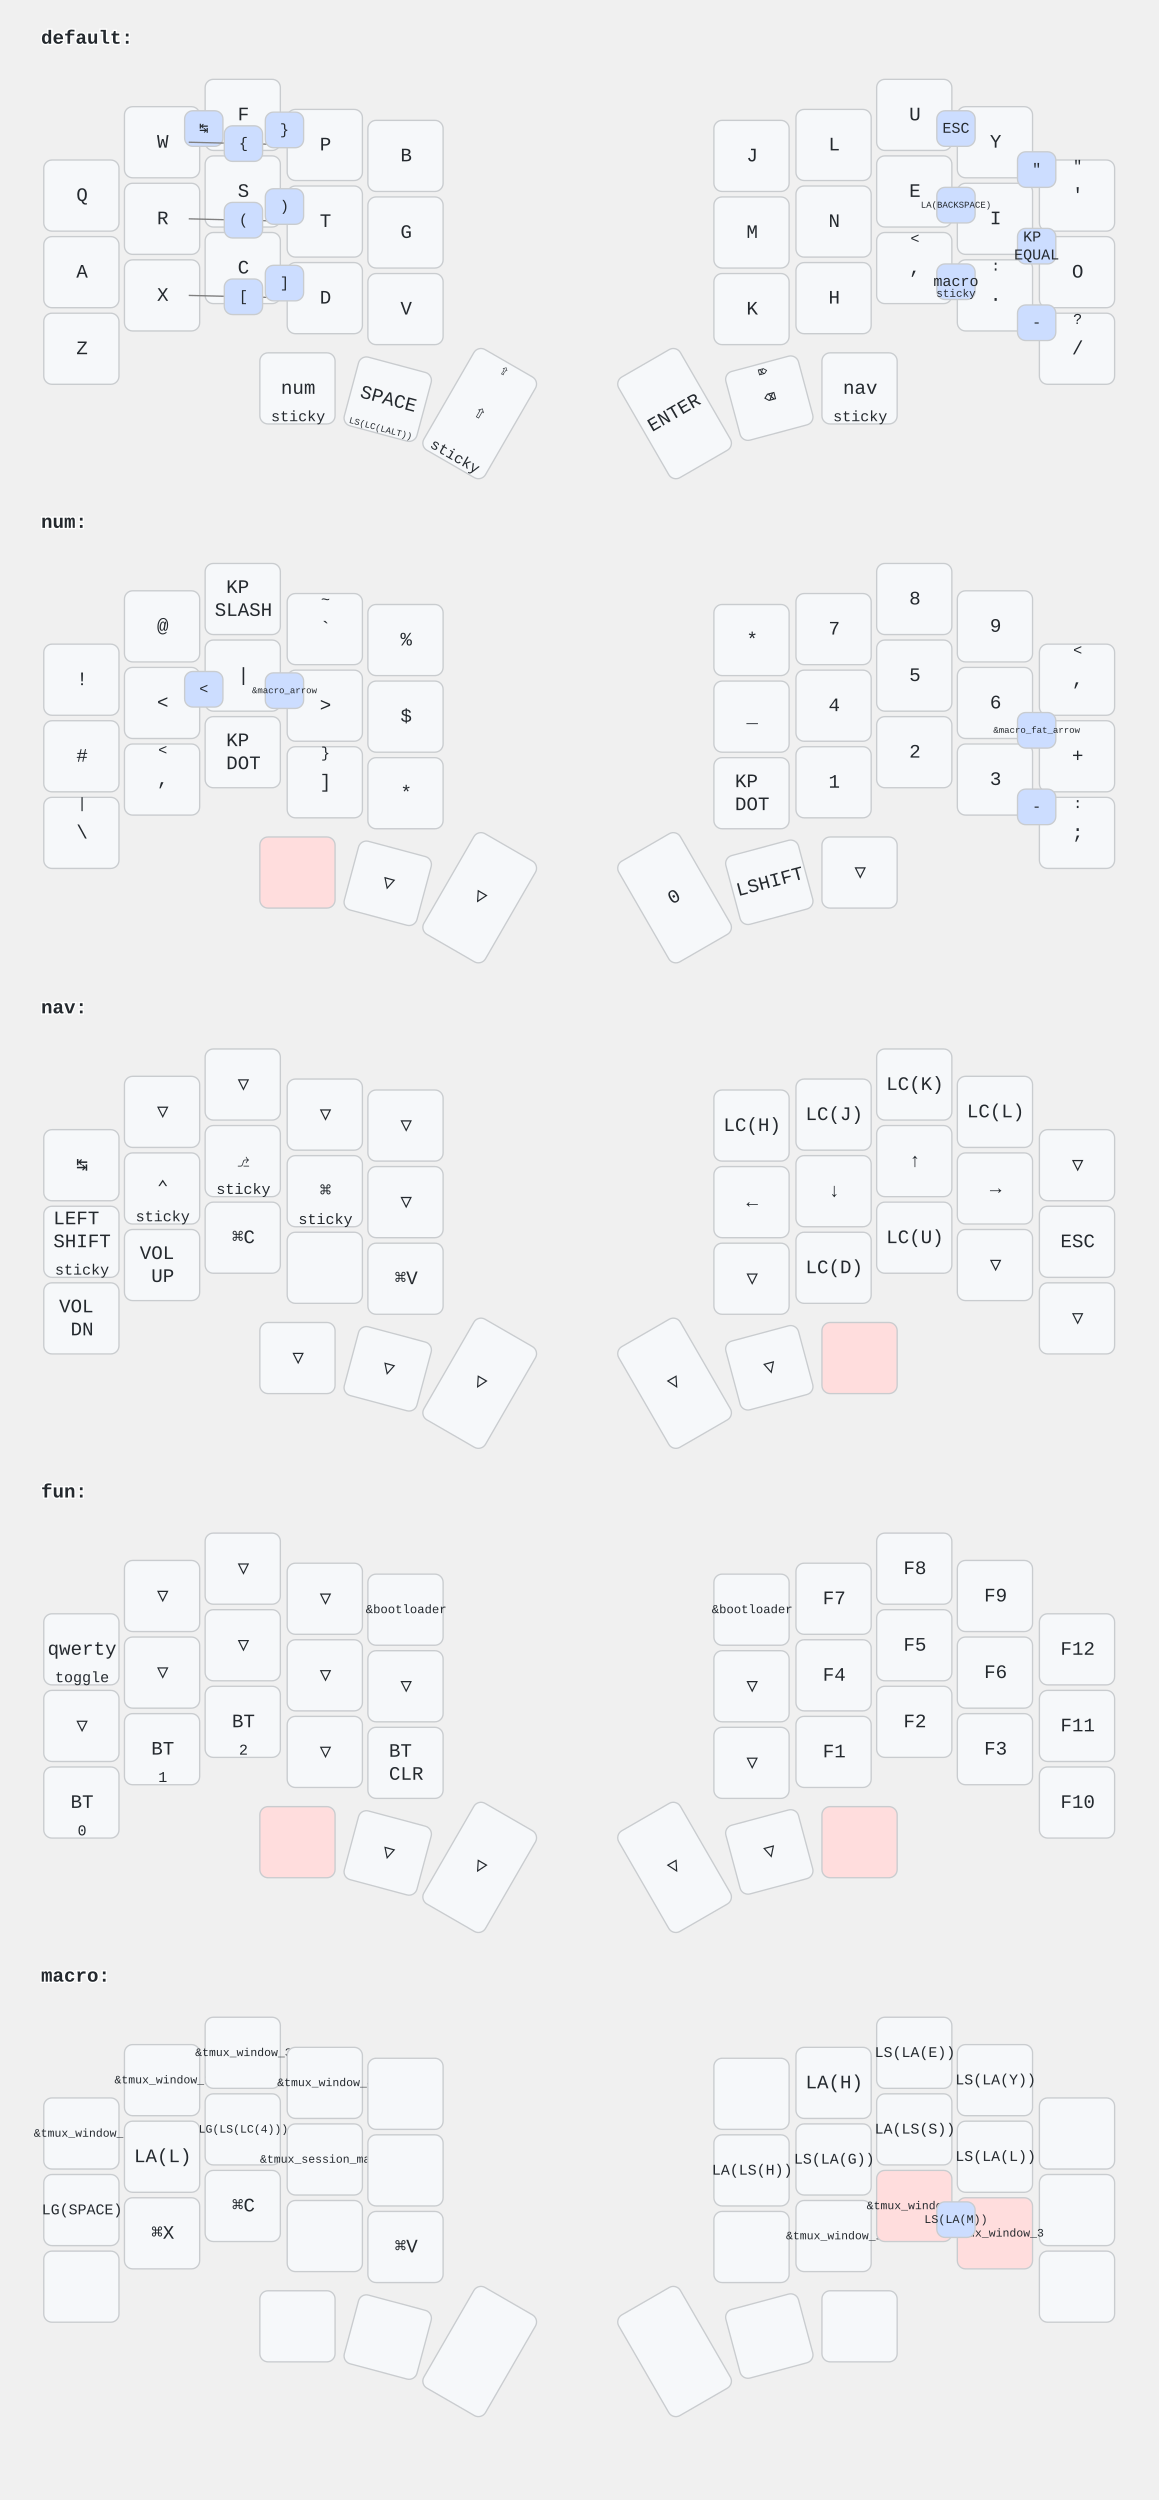
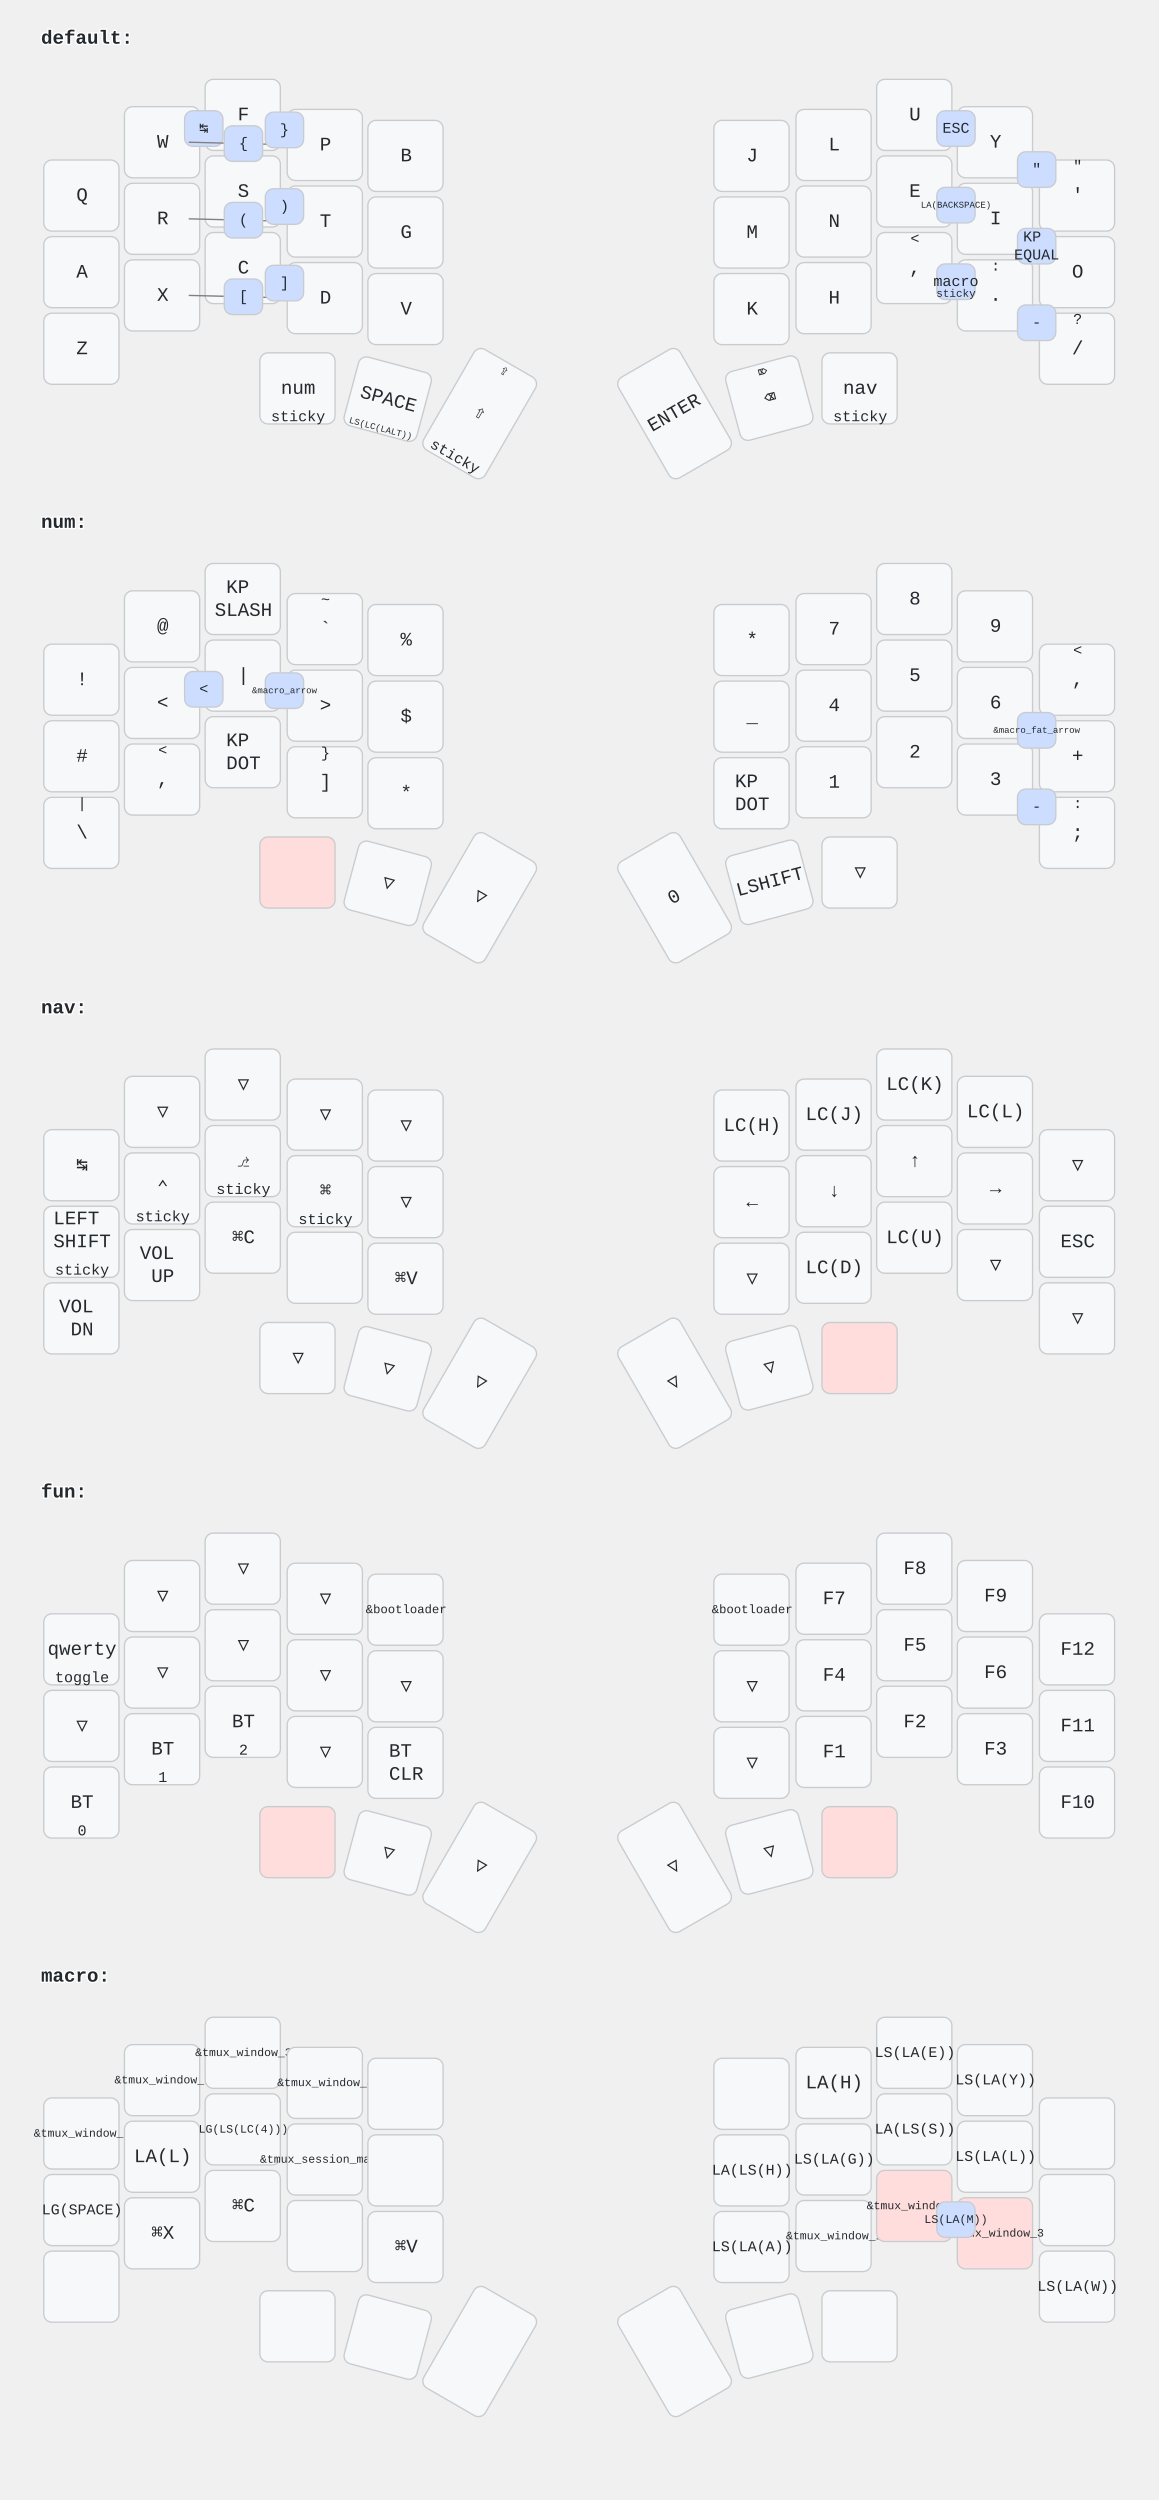
<svg xmlns="http://www.w3.org/2000/svg" width="847" height="1828" viewBox="0 0 847 1828" class="keymap">
  <style>/* font and background color specifications */
svg {
    font-family: SFMono-Regular,Consolas,Liberation Mono,Menlo,monospace;
    font-size: 14px;
    font-kerning: normal;
    text-rendering: optimizeLegibility;
    fill: #24292e;
}

/* default key styling */
rect {
    fill: #f6f8fa;
    stroke: #c9cccf;
    stroke-width: 1;
}

/* color accent for combo boxes */
rect.combo {
    fill: #cdf;
}

/* color accent for held keys */
rect.held, rect.combo.held {
    fill: #fdd;
}

/* color accent for ghost (optional) keys */
rect.ghost, rect.combo.ghost {
    fill: #ddd;
}

text {
    text-anchor: middle;
    dominant-baseline: middle;
}

/* styling for layer labels */
text.label {
    font-weight: bold;
    text-anchor: start;
    stroke: white;
    stroke-width: 2;
    paint-order: stroke;
}

/* styling for combo tap, and key hold/shifted label text */
text.combo, text.hold, text.shifted {
    font-size: 11px;
}

text.hold {
    text-anchor: middle;
    dominant-baseline: auto;
}

text.shifted {
    text-anchor: middle;
    dominant-baseline: hanging;
}

/* styling for hold/shifted label text in combo box */
text.combo.hold, text.combo.shifted {
    font-size: 8px;
}

/* styling for combo dendrons */
path {
    stroke-width: 1;
    stroke: gray;
    fill: none;
}
</style>
  <g transform="translate(30, 0)" class="layer-default">
    <text x="0" y="28" class="label">default:</text>
    <g transform="translate(0, 56)">
      <g transform="translate(30, 87)" class="key keypos-0">
        <rect rx="6" ry="6" x="-28" y="-26" width="55" height="52" class="key" />
        <text x="0" y="0" class="key tap">Q</text>
      </g>
      <g transform="translate(89, 48)" class="key keypos-1">
        <rect rx="6" ry="6" x="-28" y="-26" width="55" height="52" class="key" />
        <text x="0" y="0" class="key tap">W</text>
      </g>
      <g transform="translate(148, 28)" class="key keypos-2">
        <rect rx="6" ry="6" x="-28" y="-26" width="55" height="52" class="key" />
        <text x="0" y="0" class="key tap">F</text>
      </g>
      <g transform="translate(208, 50)" class="key keypos-3">
        <rect rx="6" ry="6" x="-28" y="-26" width="55" height="52" class="key" />
        <text x="0" y="0" class="key tap">P</text>
      </g>
      <g transform="translate(267, 58)" class="key keypos-4">
        <rect rx="6" ry="6" x="-28" y="-26" width="55" height="52" class="key" />
        <text x="0" y="0" class="key tap">B</text>
      </g>
      <g transform="translate(520, 58)" class="key keypos-5">
        <rect rx="6" ry="6" x="-28" y="-26" width="55" height="52" class="key" />
        <text x="0" y="0" class="key tap">J</text>
      </g>
      <g transform="translate(580, 50)" class="key keypos-6">
        <rect rx="6" ry="6" x="-28" y="-26" width="55" height="52" class="key" />
        <text x="0" y="0" class="key tap">L</text>
      </g>
      <g transform="translate(639, 28)" class="key keypos-7">
        <rect rx="6" ry="6" x="-28" y="-26" width="55" height="52" class="key" />
        <text x="0" y="0" class="key tap">U</text>
      </g>
      <g transform="translate(698, 48)" class="key keypos-8">
        <rect rx="6" ry="6" x="-28" y="-26" width="55" height="52" class="key" />
        <text x="0" y="0" class="key tap">Y</text>
      </g>
      <g transform="translate(758, 87)" class="key keypos-9">
        <rect rx="6" ry="6" x="-28" y="-26" width="55" height="52" class="key" />
        <text x="0" y="0" class="key tap">'</text>
        <text x="0" y="-24" class="key shifted">"</text>
      </g>
      <g transform="translate(30, 143)" class="key keypos-10">
        <rect rx="6" ry="6" x="-28" y="-26" width="55" height="52" class="key" />
        <text x="0" y="0" class="key tap">A</text>
      </g>
      <g transform="translate(89, 104)" class="key keypos-11">
        <rect rx="6" ry="6" x="-28" y="-26" width="55" height="52" class="key" />
        <text x="0" y="0" class="key tap">R</text>
      </g>
      <g transform="translate(148, 84)" class="key keypos-12">
        <rect rx="6" ry="6" x="-28" y="-26" width="55" height="52" class="key" />
        <text x="0" y="0" class="key tap">S</text>
      </g>
      <g transform="translate(208, 106)" class="key keypos-13">
        <rect rx="6" ry="6" x="-28" y="-26" width="55" height="52" class="key" />
        <text x="0" y="0" class="key tap">T</text>
      </g>
      <g transform="translate(267, 114)" class="key keypos-14">
        <rect rx="6" ry="6" x="-28" y="-26" width="55" height="52" class="key" />
        <text x="0" y="0" class="key tap">G</text>
      </g>
      <g transform="translate(520, 114)" class="key keypos-15">
        <rect rx="6" ry="6" x="-28" y="-26" width="55" height="52" class="key" />
        <text x="0" y="0" class="key tap">M</text>
      </g>
      <g transform="translate(580, 106)" class="key keypos-16">
        <rect rx="6" ry="6" x="-28" y="-26" width="55" height="52" class="key" />
        <text x="0" y="0" class="key tap">N</text>
      </g>
      <g transform="translate(639, 84)" class="key keypos-17">
        <rect rx="6" ry="6" x="-28" y="-26" width="55" height="52" class="key" />
        <text x="0" y="0" class="key tap">E</text>
      </g>
      <g transform="translate(698, 104)" class="key keypos-18">
        <rect rx="6" ry="6" x="-28" y="-26" width="55" height="52" class="key" />
        <text x="0" y="0" class="key tap">I</text>
      </g>
      <g transform="translate(758, 143)" class="key keypos-19">
        <rect rx="6" ry="6" x="-28" y="-26" width="55" height="52" class="key" />
        <text x="0" y="0" class="key tap">O</text>
      </g>
      <g transform="translate(30, 199)" class="key keypos-20">
        <rect rx="6" ry="6" x="-28" y="-26" width="55" height="52" class="key" />
        <text x="0" y="0" class="key tap">Z</text>
      </g>
      <g transform="translate(89, 160)" class="key keypos-21">
        <rect rx="6" ry="6" x="-28" y="-26" width="55" height="52" class="key" />
        <text x="0" y="0" class="key tap">X</text>
      </g>
      <g transform="translate(148, 140)" class="key keypos-22">
        <rect rx="6" ry="6" x="-28" y="-26" width="55" height="52" class="key" />
        <text x="0" y="0" class="key tap">C</text>
      </g>
      <g transform="translate(208, 162)" class="key keypos-23">
        <rect rx="6" ry="6" x="-28" y="-26" width="55" height="52" class="key" />
        <text x="0" y="0" class="key tap">D</text>
      </g>
      <g transform="translate(267, 170)" class="key keypos-24">
        <rect rx="6" ry="6" x="-28" y="-26" width="55" height="52" class="key" />
        <text x="0" y="0" class="key tap">V</text>
      </g>
      <g transform="translate(520, 170)" class="key keypos-25">
        <rect rx="6" ry="6" x="-28" y="-26" width="55" height="52" class="key" />
        <text x="0" y="0" class="key tap">K</text>
      </g>
      <g transform="translate(580, 162)" class="key keypos-26">
        <rect rx="6" ry="6" x="-28" y="-26" width="55" height="52" class="key" />
        <text x="0" y="0" class="key tap">H</text>
      </g>
      <g transform="translate(639, 140)" class="key keypos-27">
        <rect rx="6" ry="6" x="-28" y="-26" width="55" height="52" class="key" />
        <text x="0" y="0" class="key tap">,</text>
        <text x="0" y="-24" class="key shifted">&lt;</text>
      </g>
      <g transform="translate(698, 160)" class="key keypos-28">
        <rect rx="6" ry="6" x="-28" y="-26" width="55" height="52" class="key" />
        <text x="0" y="0" class="key tap">.</text>
        <text x="0" y="-24" class="key shifted">:</text>
      </g>
      <g transform="translate(758, 199)" class="key keypos-29">
        <rect rx="6" ry="6" x="-28" y="-26" width="55" height="52" class="key" />
        <text x="0" y="0" class="key tap">/</text>
        <text x="0" y="-24" class="key shifted">?</text>
      </g>
      <g transform="translate(188, 228)" class="key keypos-30">
        <rect rx="6" ry="6" x="-28" y="-26" width="55" height="52" class="key" />
        <text x="0" y="0" class="key tap">num</text>
        <text x="0" y="24" class="key hold">sticky</text>
      </g>
      <g transform="translate(254, 236) rotate(15.0)" class="key keypos-31">
        <rect rx="6" ry="6" x="-28" y="-26" width="55" height="52" class="key" />
        <text x="0" y="0" class="key tap">SPACE</text>
        <text x="0" y="24" class="key hold">
          <tspan style="font-size: 60%">LS(LC(LALT))</tspan>
        </text>
      </g>
      <g transform="translate(321, 246) rotate(30.0)" class="key keypos-32">
        <rect rx="6" ry="6" x="-26" y="-42" width="52" height="85" class="key" />
        <text x="0" y="0" class="key tap">⇧</text>
        <text x="0" y="40" class="key hold">sticky</text>
        <text x="0" y="-40" class="key shifted">⇪</text>
      </g>
      <g transform="translate(463, 246) rotate(-30.0)" class="key keypos-33">
        <rect rx="6" ry="6" x="-26" y="-42" width="52" height="85" class="key" />
        <text x="0" y="0" class="key tap">ENTER</text>
      </g>
      <g transform="translate(533, 235) rotate(-15.0)" class="key keypos-34">
        <rect rx="6" ry="6" x="-28" y="-26" width="55" height="52" class="key" />
        <text x="0" y="0" class="key tap">⌫</text>
        <text x="0" y="-24" class="key shifted">⌦</text>
      </g>
      <g transform="translate(599, 228)" class="key keypos-35">
        <rect rx="6" ry="6" x="-28" y="-26" width="55" height="52" class="key" />
        <text x="0" y="0" class="key tap">nav</text>
        <text x="0" y="24" class="key hold">sticky</text>
      </g>
      <g class="combo combopos-0">
        <rect rx="6" ry="6" x="105" y="25" width="28" height="26" class="combo" />
        <text x="119" y="38" class="combo tap">↹</text>
      </g>
      <g class="combo combopos-1">
        <rect rx="6" ry="6" x="655" y="25" width="28" height="26" class="combo" />
        <text x="669" y="38" class="combo tap">ESC</text>
      </g>
      <g class="combo combopos-2">
        <rect rx="6" ry="6" x="655" y="137" width="28" height="26" class="combo" />
        <text x="669" y="150" class="combo tap">macro</text>
        <text x="669" y="161" class="combo hold">sticky</text>
      </g>
      <g class="combo combopos-3">
        <path d="M148,105 l-40,-1" class="combo" />
        <path d="M148,105 l40,1" class="combo" />
        <rect rx="6" ry="6" x="134" y="92" width="28" height="26" class="combo" />
        <text x="148" y="105" class="combo tap">(</text>
      </g>
      <g class="combo combopos-4">
        <path d="M148,49 l-40,-1" class="combo" />
        <path d="M148,49 l40,1" class="combo" />
        <rect rx="6" ry="6" x="134" y="36" width="28" height="26" class="combo" />
        <text x="148" y="49" class="combo tap">{</text>
      </g>
      <g class="combo combopos-5">
        <path d="M148,161 l-40,-1" class="combo" />
        <path d="M148,161 l40,1" class="combo" />
        <rect rx="6" ry="6" x="134" y="148" width="28" height="26" class="combo" />
        <text x="148" y="161" class="combo tap">[</text>
      </g>
      <g class="combo combopos-6">
        <rect rx="6" ry="6" x="714" y="111" width="28" height="26" class="combo" />
        <text x="728" y="124" class="combo tap">
          <tspan x="728" dy="-0.6em">KP</tspan>
          <tspan x="728" dy="1.2em">EQUAL</tspan>
        </text>
      </g>
      <g class="combo combopos-7">
        <rect rx="6" ry="6" x="655" y="81" width="28" height="26" class="combo" />
        <text x="669" y="94" class="combo tap">
          <tspan style="font-size: 60%">LA(BACKSPACE)</tspan>
        </text>
      </g>
      <g class="combo combopos-8">
        <rect rx="6" ry="6" x="714" y="55" width="28" height="26" class="combo" />
        <text x="728" y="68" class="combo tap">"</text>
      </g>
      <g class="combo combopos-9">
        <rect rx="6" ry="6" x="164" y="82" width="28" height="26" class="combo" />
        <text x="178" y="95" class="combo tap">)</text>
      </g>
      <g class="combo combopos-10">
        <rect rx="6" ry="6" x="164" y="26" width="28" height="26" class="combo" />
        <text x="178" y="39" class="combo tap">}</text>
      </g>
      <g class="combo combopos-11">
        <rect rx="6" ry="6" x="164" y="138" width="28" height="26" class="combo" />
        <text x="178" y="151" class="combo tap">]</text>
      </g>
      <g class="combo combopos-12">
        <rect rx="6" ry="6" x="714" y="167" width="28" height="26" class="combo" />
        <text x="728" y="180" class="combo tap">-</text>
      </g>
    </g>
  </g>
  <g transform="translate(30, 354)" class="layer-num">
    <text x="0" y="28" class="label">num:</text>
    <g transform="translate(0, 56)">
      <g transform="translate(30, 87)" class="key keypos-0">
        <rect rx="6" ry="6" x="-28" y="-26" width="55" height="52" class="key" />
        <text x="0" y="0" class="key tap">!</text>
      </g>
      <g transform="translate(89, 48)" class="key keypos-1">
        <rect rx="6" ry="6" x="-28" y="-26" width="55" height="52" class="key" />
        <text x="0" y="0" class="key tap">@</text>
      </g>
      <g transform="translate(148, 28)" class="key keypos-2">
        <rect rx="6" ry="6" x="-28" y="-26" width="55" height="52" class="key" />
        <text x="0" y="0" class="key tap">
          <tspan x="0" dy="-0.6em">KP</tspan>
          <tspan x="0" dy="1.2em">SLASH</tspan>
        </text>
      </g>
      <g transform="translate(208, 50)" class="key keypos-3">
        <rect rx="6" ry="6" x="-28" y="-26" width="55" height="52" class="key" />
        <text x="0" y="0" class="key tap">`</text>
        <text x="0" y="-24" class="key shifted">~</text>
      </g>
      <g transform="translate(267, 58)" class="key keypos-4">
        <rect rx="6" ry="6" x="-28" y="-26" width="55" height="52" class="key" />
        <text x="0" y="0" class="key tap">%</text>
      </g>
      <g transform="translate(520, 58)" class="key keypos-5">
        <rect rx="6" ry="6" x="-28" y="-26" width="55" height="52" class="key" />
        <text x="0" y="0" class="key tap">*</text>
      </g>
      <g transform="translate(580, 50)" class="key keypos-6">
        <rect rx="6" ry="6" x="-28" y="-26" width="55" height="52" class="key" />
        <text x="0" y="0" class="key tap">7</text>
      </g>
      <g transform="translate(639, 28)" class="key keypos-7">
        <rect rx="6" ry="6" x="-28" y="-26" width="55" height="52" class="key" />
        <text x="0" y="0" class="key tap">8</text>
      </g>
      <g transform="translate(698, 48)" class="key keypos-8">
        <rect rx="6" ry="6" x="-28" y="-26" width="55" height="52" class="key" />
        <text x="0" y="0" class="key tap">9</text>
      </g>
      <g transform="translate(758, 87)" class="key keypos-9">
        <rect rx="6" ry="6" x="-28" y="-26" width="55" height="52" class="key" />
        <text x="0" y="0" class="key tap">,</text>
        <text x="0" y="-24" class="key shifted">&lt;</text>
      </g>
      <g transform="translate(30, 143)" class="key keypos-10">
        <rect rx="6" ry="6" x="-28" y="-26" width="55" height="52" class="key" />
        <text x="0" y="0" class="key tap">#</text>
      </g>
      <g transform="translate(89, 104)" class="key keypos-11">
        <rect rx="6" ry="6" x="-28" y="-26" width="55" height="52" class="key" />
        <text x="0" y="0" class="key tap">&lt;</text>
      </g>
      <g transform="translate(148, 84)" class="key keypos-12">
        <rect rx="6" ry="6" x="-28" y="-26" width="55" height="52" class="key" />
        <text x="0" y="0" class="key tap">|</text>
      </g>
      <g transform="translate(208, 106)" class="key keypos-13">
        <rect rx="6" ry="6" x="-28" y="-26" width="55" height="52" class="key" />
        <text x="0" y="0" class="key tap">&gt;</text>
      </g>
      <g transform="translate(267, 114)" class="key keypos-14">
        <rect rx="6" ry="6" x="-28" y="-26" width="55" height="52" class="key" />
        <text x="0" y="0" class="key tap">$</text>
      </g>
      <g transform="translate(520, 114)" class="key keypos-15">
        <rect rx="6" ry="6" x="-28" y="-26" width="55" height="52" class="key" />
        <text x="0" y="0" class="key tap">_</text>
      </g>
      <g transform="translate(580, 106)" class="key keypos-16">
        <rect rx="6" ry="6" x="-28" y="-26" width="55" height="52" class="key" />
        <text x="0" y="0" class="key tap">4</text>
      </g>
      <g transform="translate(639, 84)" class="key keypos-17">
        <rect rx="6" ry="6" x="-28" y="-26" width="55" height="52" class="key" />
        <text x="0" y="0" class="key tap">5</text>
      </g>
      <g transform="translate(698, 104)" class="key keypos-18">
        <rect rx="6" ry="6" x="-28" y="-26" width="55" height="52" class="key" />
        <text x="0" y="0" class="key tap">6</text>
      </g>
      <g transform="translate(758, 143)" class="key keypos-19">
        <rect rx="6" ry="6" x="-28" y="-26" width="55" height="52" class="key" />
        <text x="0" y="0" class="key tap">+</text>
      </g>
      <g transform="translate(30, 199)" class="key keypos-20">
        <rect rx="6" ry="6" x="-28" y="-26" width="55" height="52" class="key" />
        <text x="0" y="0" class="key tap">\</text>
        <text x="0" y="-24" class="key shifted">|</text>
      </g>
      <g transform="translate(89, 160)" class="key keypos-21">
        <rect rx="6" ry="6" x="-28" y="-26" width="55" height="52" class="key" />
        <text x="0" y="0" class="key tap">,</text>
        <text x="0" y="-24" class="key shifted">&lt;</text>
      </g>
      <g transform="translate(148, 140)" class="key keypos-22">
        <rect rx="6" ry="6" x="-28" y="-26" width="55" height="52" class="key" />
        <text x="0" y="0" class="key tap">
          <tspan x="0" dy="-0.6em">KP</tspan>
          <tspan x="0" dy="1.2em">DOT</tspan>
        </text>
      </g>
      <g transform="translate(208, 162)" class="key keypos-23">
        <rect rx="6" ry="6" x="-28" y="-26" width="55" height="52" class="key" />
        <text x="0" y="0" class="key tap">]</text>
        <text x="0" y="-24" class="key shifted">}</text>
      </g>
      <g transform="translate(267, 170)" class="key keypos-24">
        <rect rx="6" ry="6" x="-28" y="-26" width="55" height="52" class="key" />
        <text x="0" y="0" class="key tap">*</text>
      </g>
      <g transform="translate(520, 170)" class="key keypos-25">
        <rect rx="6" ry="6" x="-28" y="-26" width="55" height="52" class="key" />
        <text x="0" y="0" class="key tap">
          <tspan x="0" dy="-0.6em">KP</tspan>
          <tspan x="0" dy="1.2em">DOT</tspan>
        </text>
      </g>
      <g transform="translate(580, 162)" class="key keypos-26">
        <rect rx="6" ry="6" x="-28" y="-26" width="55" height="52" class="key" />
        <text x="0" y="0" class="key tap">1</text>
      </g>
      <g transform="translate(639, 140)" class="key keypos-27">
        <rect rx="6" ry="6" x="-28" y="-26" width="55" height="52" class="key" />
        <text x="0" y="0" class="key tap">2</text>
      </g>
      <g transform="translate(698, 160)" class="key keypos-28">
        <rect rx="6" ry="6" x="-28" y="-26" width="55" height="52" class="key" />
        <text x="0" y="0" class="key tap">3</text>
      </g>
      <g transform="translate(758, 199)" class="key keypos-29">
        <rect rx="6" ry="6" x="-28" y="-26" width="55" height="52" class="key" />
        <text x="0" y="0" class="key tap">;</text>
        <text x="0" y="-24" class="key shifted">:</text>
      </g>
      <g transform="translate(188, 228)" class="key held keypos-30">
        <rect rx="6" ry="6" x="-28" y="-26" width="55" height="52" class="key held" />
      </g>
      <g transform="translate(254, 236) rotate(15.0)" class="key trans keypos-31">
        <rect rx="6" ry="6" x="-28" y="-26" width="55" height="52" class="key trans" />
        <text x="0" y="0" class="key trans tap">▽</text>
      </g>
      <g transform="translate(321, 246) rotate(30.0)" class="key trans keypos-32">
        <rect rx="6" ry="6" x="-26" y="-42" width="52" height="85" class="key trans" />
        <text x="0" y="0" class="key trans tap">▽</text>
      </g>
      <g transform="translate(463, 246) rotate(-30.0)" class="key keypos-33">
        <rect rx="6" ry="6" x="-26" y="-42" width="52" height="85" class="key" />
        <text x="0" y="0" class="key tap">0</text>
      </g>
      <g transform="translate(533, 235) rotate(-15.0)" class="key keypos-34">
        <rect rx="6" ry="6" x="-28" y="-26" width="55" height="52" class="key" />
        <text x="0" y="0" class="key tap">LSHIFT</text>
      </g>
      <g transform="translate(599, 228)" class="key trans keypos-35">
        <rect rx="6" ry="6" x="-28" y="-26" width="55" height="52" class="key trans" />
        <text x="0" y="0" class="key trans tap">▽</text>
      </g>
      <g class="combo combopos-0">
        <rect rx="6" ry="6" x="105" y="81" width="28" height="26" class="combo" />
        <text x="119" y="94" class="combo tap">&lt;</text>
      </g>
      <g class="combo combopos-1">
        <rect rx="6" ry="6" x="164" y="82" width="28" height="26" class="combo" />
        <text x="178" y="95" class="combo tap">
          <tspan style="font-size: 60%">&amp;macro_arrow</tspan>
        </text>
      </g>
      <g class="combo combopos-2">
        <rect rx="6" ry="6" x="714" y="167" width="28" height="26" class="combo" />
        <text x="728" y="180" class="combo tap">-</text>
      </g>
      <g class="combo combopos-3">
        <rect rx="6" ry="6" x="714" y="111" width="28" height="26" class="combo" />
        <text x="728" y="124" class="combo tap">
          <tspan style="font-size: 60%">&amp;macro_fat_arrow</tspan>
        </text>
      </g>
    </g>
  </g>
  <g transform="translate(30, 709)" class="layer-nav">
    <text x="0" y="28" class="label">nav:</text>
    <g transform="translate(0, 56)">
      <g transform="translate(30, 87)" class="key keypos-0">
        <rect rx="6" ry="6" x="-28" y="-26" width="55" height="52" class="key" />
        <text x="0" y="0" class="key tap">↹</text>
      </g>
      <g transform="translate(89, 48)" class="key trans keypos-1">
        <rect rx="6" ry="6" x="-28" y="-26" width="55" height="52" class="key trans" />
        <text x="0" y="0" class="key trans tap">▽</text>
      </g>
      <g transform="translate(148, 28)" class="key trans keypos-2">
        <rect rx="6" ry="6" x="-28" y="-26" width="55" height="52" class="key trans" />
        <text x="0" y="0" class="key trans tap">▽</text>
      </g>
      <g transform="translate(208, 50)" class="key trans keypos-3">
        <rect rx="6" ry="6" x="-28" y="-26" width="55" height="52" class="key trans" />
        <text x="0" y="0" class="key trans tap">▽</text>
      </g>
      <g transform="translate(267, 58)" class="key trans keypos-4">
        <rect rx="6" ry="6" x="-28" y="-26" width="55" height="52" class="key trans" />
        <text x="0" y="0" class="key trans tap">▽</text>
      </g>
      <g transform="translate(520, 58)" class="key keypos-5">
        <rect rx="6" ry="6" x="-28" y="-26" width="55" height="52" class="key" />
        <text x="0" y="0" class="key tap">LC(H)</text>
      </g>
      <g transform="translate(580, 50)" class="key keypos-6">
        <rect rx="6" ry="6" x="-28" y="-26" width="55" height="52" class="key" />
        <text x="0" y="0" class="key tap">LC(J)</text>
      </g>
      <g transform="translate(639, 28)" class="key keypos-7">
        <rect rx="6" ry="6" x="-28" y="-26" width="55" height="52" class="key" />
        <text x="0" y="0" class="key tap">LC(K)</text>
      </g>
      <g transform="translate(698, 48)" class="key keypos-8">
        <rect rx="6" ry="6" x="-28" y="-26" width="55" height="52" class="key" />
        <text x="0" y="0" class="key tap">LC(L)</text>
      </g>
      <g transform="translate(758, 87)" class="key trans keypos-9">
        <rect rx="6" ry="6" x="-28" y="-26" width="55" height="52" class="key trans" />
        <text x="0" y="0" class="key trans tap">▽</text>
      </g>
      <g transform="translate(30, 143)" class="key keypos-10">
        <rect rx="6" ry="6" x="-28" y="-26" width="55" height="52" class="key" />
        <text x="0" y="0" class="key tap">
          <tspan x="0" dy="-1.2em">LEFT</tspan>
          <tspan x="0" dy="1.2em">SHIFT</tspan>
        </text>
        <text x="0" y="24" class="key hold">sticky</text>
      </g>
      <g transform="translate(89, 104)" class="key keypos-11">
        <rect rx="6" ry="6" x="-28" y="-26" width="55" height="52" class="key" />
        <text x="0" y="0" class="key tap">⌃</text>
        <text x="0" y="24" class="key hold">sticky</text>
      </g>
      <g transform="translate(148, 84)" class="key keypos-12">
        <rect rx="6" ry="6" x="-28" y="-26" width="55" height="52" class="key" />
        <text x="0" y="0" class="key tap">⎇</text>
        <text x="0" y="24" class="key hold">sticky</text>
      </g>
      <g transform="translate(208, 106)" class="key keypos-13">
        <rect rx="6" ry="6" x="-28" y="-26" width="55" height="52" class="key" />
        <text x="0" y="0" class="key tap">⌘</text>
        <text x="0" y="24" class="key hold">sticky</text>
      </g>
      <g transform="translate(267, 114)" class="key trans keypos-14">
        <rect rx="6" ry="6" x="-28" y="-26" width="55" height="52" class="key trans" />
        <text x="0" y="0" class="key trans tap">▽</text>
      </g>
      <g transform="translate(520, 114)" class="key keypos-15">
        <rect rx="6" ry="6" x="-28" y="-26" width="55" height="52" class="key" />
        <text x="0" y="0" class="key tap">←</text>
      </g>
      <g transform="translate(580, 106)" class="key keypos-16">
        <rect rx="6" ry="6" x="-28" y="-26" width="55" height="52" class="key" />
        <text x="0" y="0" class="key tap">↓</text>
      </g>
      <g transform="translate(639, 84)" class="key keypos-17">
        <rect rx="6" ry="6" x="-28" y="-26" width="55" height="52" class="key" />
        <text x="0" y="0" class="key tap">↑</text>
      </g>
      <g transform="translate(698, 104)" class="key keypos-18">
        <rect rx="6" ry="6" x="-28" y="-26" width="55" height="52" class="key" />
        <text x="0" y="0" class="key tap">→</text>
      </g>
      <g transform="translate(758, 143)" class="key keypos-19">
        <rect rx="6" ry="6" x="-28" y="-26" width="55" height="52" class="key" />
        <text x="0" y="0" class="key tap">ESC</text>
      </g>
      <g transform="translate(30, 199)" class="key keypos-20">
        <rect rx="6" ry="6" x="-28" y="-26" width="55" height="52" class="key" />
        <text x="0" y="0" class="key tap">
          <tspan x="0" dy="-0.6em">VOL</tspan>
          <tspan x="0" dy="1.2em">DN</tspan>
        </text>
      </g>
      <g transform="translate(89, 160)" class="key keypos-21">
        <rect rx="6" ry="6" x="-28" y="-26" width="55" height="52" class="key" />
        <text x="0" y="0" class="key tap">
          <tspan x="0" dy="-0.6em">VOL</tspan>
          <tspan x="0" dy="1.2em">UP</tspan>
        </text>
      </g>
      <g transform="translate(148, 140)" class="key keypos-22">
        <rect rx="6" ry="6" x="-28" y="-26" width="55" height="52" class="key" />
        <text x="0" y="0" class="key tap">⌘C</text>
      </g>
      <g transform="translate(208, 162)" class="key keypos-23">
        <rect rx="6" ry="6" x="-28" y="-26" width="55" height="52" class="key" />
      </g>
      <g transform="translate(267, 170)" class="key keypos-24">
        <rect rx="6" ry="6" x="-28" y="-26" width="55" height="52" class="key" />
        <text x="0" y="0" class="key tap">⌘V</text>
      </g>
      <g transform="translate(520, 170)" class="key trans keypos-25">
        <rect rx="6" ry="6" x="-28" y="-26" width="55" height="52" class="key trans" />
        <text x="0" y="0" class="key trans tap">▽</text>
      </g>
      <g transform="translate(580, 162)" class="key keypos-26">
        <rect rx="6" ry="6" x="-28" y="-26" width="55" height="52" class="key" />
        <text x="0" y="0" class="key tap">LC(D)</text>
      </g>
      <g transform="translate(639, 140)" class="key keypos-27">
        <rect rx="6" ry="6" x="-28" y="-26" width="55" height="52" class="key" />
        <text x="0" y="0" class="key tap">LC(U)</text>
      </g>
      <g transform="translate(698, 160)" class="key trans keypos-28">
        <rect rx="6" ry="6" x="-28" y="-26" width="55" height="52" class="key trans" />
        <text x="0" y="0" class="key trans tap">▽</text>
      </g>
      <g transform="translate(758, 199)" class="key trans keypos-29">
        <rect rx="6" ry="6" x="-28" y="-26" width="55" height="52" class="key trans" />
        <text x="0" y="0" class="key trans tap">▽</text>
      </g>
      <g transform="translate(188, 228)" class="key trans keypos-30">
        <rect rx="6" ry="6" x="-28" y="-26" width="55" height="52" class="key trans" />
        <text x="0" y="0" class="key trans tap">▽</text>
      </g>
      <g transform="translate(254, 236) rotate(15.0)" class="key trans keypos-31">
        <rect rx="6" ry="6" x="-28" y="-26" width="55" height="52" class="key trans" />
        <text x="0" y="0" class="key trans tap">▽</text>
      </g>
      <g transform="translate(321, 246) rotate(30.0)" class="key trans keypos-32">
        <rect rx="6" ry="6" x="-26" y="-42" width="52" height="85" class="key trans" />
        <text x="0" y="0" class="key trans tap">▽</text>
      </g>
      <g transform="translate(463, 246) rotate(-30.0)" class="key trans keypos-33">
        <rect rx="6" ry="6" x="-26" y="-42" width="52" height="85" class="key trans" />
        <text x="0" y="0" class="key trans tap">▽</text>
      </g>
      <g transform="translate(533, 235) rotate(-15.0)" class="key trans keypos-34">
        <rect rx="6" ry="6" x="-28" y="-26" width="55" height="52" class="key trans" />
        <text x="0" y="0" class="key trans tap">▽</text>
      </g>
      <g transform="translate(599, 228)" class="key held keypos-35">
        <rect rx="6" ry="6" x="-28" y="-26" width="55" height="52" class="key held" />
      </g>
    </g>
  </g>
  <g transform="translate(30, 1063)" class="layer-fun">
    <text x="0" y="28" class="label">fun:</text>
    <g transform="translate(0, 56)">
      <g transform="translate(30, 87)" class="key keypos-0">
        <rect rx="6" ry="6" x="-28" y="-26" width="55" height="52" class="key" />
        <text x="0" y="0" class="key tap">qwerty</text>
        <text x="0" y="24" class="key hold">toggle</text>
      </g>
      <g transform="translate(89, 48)" class="key trans keypos-1">
        <rect rx="6" ry="6" x="-28" y="-26" width="55" height="52" class="key trans" />
        <text x="0" y="0" class="key trans tap">▽</text>
      </g>
      <g transform="translate(148, 28)" class="key trans keypos-2">
        <rect rx="6" ry="6" x="-28" y="-26" width="55" height="52" class="key trans" />
        <text x="0" y="0" class="key trans tap">▽</text>
      </g>
      <g transform="translate(208, 50)" class="key trans keypos-3">
        <rect rx="6" ry="6" x="-28" y="-26" width="55" height="52" class="key trans" />
        <text x="0" y="0" class="key trans tap">▽</text>
      </g>
      <g transform="translate(267, 58)" class="key keypos-4">
        <rect rx="6" ry="6" x="-28" y="-26" width="55" height="52" class="key" />
        <text x="0" y="0" class="key tap">
          <tspan style="font-size: 64%">&amp;bootloader</tspan>
        </text>
      </g>
      <g transform="translate(520, 58)" class="key keypos-5">
        <rect rx="6" ry="6" x="-28" y="-26" width="55" height="52" class="key" />
        <text x="0" y="0" class="key tap">
          <tspan style="font-size: 64%">&amp;bootloader</tspan>
        </text>
      </g>
      <g transform="translate(580, 50)" class="key keypos-6">
        <rect rx="6" ry="6" x="-28" y="-26" width="55" height="52" class="key" />
        <text x="0" y="0" class="key tap">F7</text>
      </g>
      <g transform="translate(639, 28)" class="key keypos-7">
        <rect rx="6" ry="6" x="-28" y="-26" width="55" height="52" class="key" />
        <text x="0" y="0" class="key tap">F8</text>
      </g>
      <g transform="translate(698, 48)" class="key keypos-8">
        <rect rx="6" ry="6" x="-28" y="-26" width="55" height="52" class="key" />
        <text x="0" y="0" class="key tap">F9</text>
      </g>
      <g transform="translate(758, 87)" class="key keypos-9">
        <rect rx="6" ry="6" x="-28" y="-26" width="55" height="52" class="key" />
        <text x="0" y="0" class="key tap">F12</text>
      </g>
      <g transform="translate(30, 143)" class="key trans keypos-10">
        <rect rx="6" ry="6" x="-28" y="-26" width="55" height="52" class="key trans" />
        <text x="0" y="0" class="key trans tap">▽</text>
      </g>
      <g transform="translate(89, 104)" class="key trans keypos-11">
        <rect rx="6" ry="6" x="-28" y="-26" width="55" height="52" class="key trans" />
        <text x="0" y="0" class="key trans tap">▽</text>
      </g>
      <g transform="translate(148, 84)" class="key trans keypos-12">
        <rect rx="6" ry="6" x="-28" y="-26" width="55" height="52" class="key trans" />
        <text x="0" y="0" class="key trans tap">▽</text>
      </g>
      <g transform="translate(208, 106)" class="key trans keypos-13">
        <rect rx="6" ry="6" x="-28" y="-26" width="55" height="52" class="key trans" />
        <text x="0" y="0" class="key trans tap">▽</text>
      </g>
      <g transform="translate(267, 114)" class="key trans keypos-14">
        <rect rx="6" ry="6" x="-28" y="-26" width="55" height="52" class="key trans" />
        <text x="0" y="0" class="key trans tap">▽</text>
      </g>
      <g transform="translate(520, 114)" class="key trans keypos-15">
        <rect rx="6" ry="6" x="-28" y="-26" width="55" height="52" class="key trans" />
        <text x="0" y="0" class="key trans tap">▽</text>
      </g>
      <g transform="translate(580, 106)" class="key keypos-16">
        <rect rx="6" ry="6" x="-28" y="-26" width="55" height="52" class="key" />
        <text x="0" y="0" class="key tap">F4</text>
      </g>
      <g transform="translate(639, 84)" class="key keypos-17">
        <rect rx="6" ry="6" x="-28" y="-26" width="55" height="52" class="key" />
        <text x="0" y="0" class="key tap">F5</text>
      </g>
      <g transform="translate(698, 104)" class="key keypos-18">
        <rect rx="6" ry="6" x="-28" y="-26" width="55" height="52" class="key" />
        <text x="0" y="0" class="key tap">F6</text>
      </g>
      <g transform="translate(758, 143)" class="key keypos-19">
        <rect rx="6" ry="6" x="-28" y="-26" width="55" height="52" class="key" />
        <text x="0" y="0" class="key tap">F11</text>
      </g>
      <g transform="translate(30, 199)" class="key keypos-20">
        <rect rx="6" ry="6" x="-28" y="-26" width="55" height="52" class="key" />
        <text x="0" y="0" class="key tap">BT</text>
        <text x="0" y="24" class="key hold">0</text>
      </g>
      <g transform="translate(89, 160)" class="key keypos-21">
        <rect rx="6" ry="6" x="-28" y="-26" width="55" height="52" class="key" />
        <text x="0" y="0" class="key tap">BT</text>
        <text x="0" y="24" class="key hold">1</text>
      </g>
      <g transform="translate(148, 140)" class="key keypos-22">
        <rect rx="6" ry="6" x="-28" y="-26" width="55" height="52" class="key" />
        <text x="0" y="0" class="key tap">BT</text>
        <text x="0" y="24" class="key hold">2</text>
      </g>
      <g transform="translate(208, 162)" class="key trans keypos-23">
        <rect rx="6" ry="6" x="-28" y="-26" width="55" height="52" class="key trans" />
        <text x="0" y="0" class="key trans tap">▽</text>
      </g>
      <g transform="translate(267, 170)" class="key keypos-24">
        <rect rx="6" ry="6" x="-28" y="-26" width="55" height="52" class="key" />
        <text x="0" y="0" class="key tap">
          <tspan x="0" dy="-0.6em">BT</tspan>
          <tspan x="0" dy="1.2em">CLR</tspan>
        </text>
      </g>
      <g transform="translate(520, 170)" class="key trans keypos-25">
        <rect rx="6" ry="6" x="-28" y="-26" width="55" height="52" class="key trans" />
        <text x="0" y="0" class="key trans tap">▽</text>
      </g>
      <g transform="translate(580, 162)" class="key keypos-26">
        <rect rx="6" ry="6" x="-28" y="-26" width="55" height="52" class="key" />
        <text x="0" y="0" class="key tap">F1</text>
      </g>
      <g transform="translate(639, 140)" class="key keypos-27">
        <rect rx="6" ry="6" x="-28" y="-26" width="55" height="52" class="key" />
        <text x="0" y="0" class="key tap">F2</text>
      </g>
      <g transform="translate(698, 160)" class="key keypos-28">
        <rect rx="6" ry="6" x="-28" y="-26" width="55" height="52" class="key" />
        <text x="0" y="0" class="key tap">F3</text>
      </g>
      <g transform="translate(758, 199)" class="key keypos-29">
        <rect rx="6" ry="6" x="-28" y="-26" width="55" height="52" class="key" />
        <text x="0" y="0" class="key tap">F10</text>
      </g>
      <g transform="translate(188, 228)" class="key held keypos-30">
        <rect rx="6" ry="6" x="-28" y="-26" width="55" height="52" class="key held" />
      </g>
      <g transform="translate(254, 236) rotate(15.0)" class="key trans keypos-31">
        <rect rx="6" ry="6" x="-28" y="-26" width="55" height="52" class="key trans" />
        <text x="0" y="0" class="key trans tap">▽</text>
      </g>
      <g transform="translate(321, 246) rotate(30.0)" class="key trans keypos-32">
        <rect rx="6" ry="6" x="-26" y="-42" width="52" height="85" class="key trans" />
        <text x="0" y="0" class="key trans tap">▽</text>
      </g>
      <g transform="translate(463, 246) rotate(-30.0)" class="key trans keypos-33">
        <rect rx="6" ry="6" x="-26" y="-42" width="52" height="85" class="key trans" />
        <text x="0" y="0" class="key trans tap">▽</text>
      </g>
      <g transform="translate(533, 235) rotate(-15.0)" class="key trans keypos-34">
        <rect rx="6" ry="6" x="-28" y="-26" width="55" height="52" class="key trans" />
        <text x="0" y="0" class="key trans tap">▽</text>
      </g>
      <g transform="translate(599, 228)" class="key held keypos-35">
        <rect rx="6" ry="6" x="-28" y="-26" width="55" height="52" class="key held" />
      </g>
    </g>
  </g>
  <g transform="translate(30, 1417)" class="layer-macro">
    <text x="0" y="28" class="label">macro:</text>
    <g transform="translate(0, 56)">
      <g transform="translate(30, 87)" class="key keypos-0">
        <rect rx="6" ry="6" x="-28" y="-26" width="55" height="52" class="key" />
        <text x="0" y="0" class="key tap">
          <tspan style="font-size: 60%">&amp;tmux_window_1</tspan>
        </text>
      </g>
      <g transform="translate(89, 48)" class="key keypos-1">
        <rect rx="6" ry="6" x="-28" y="-26" width="55" height="52" class="key" />
        <text x="0" y="0" class="key tap">
          <tspan style="font-size: 60%">&amp;tmux_window_2</tspan>
        </text>
      </g>
      <g transform="translate(148, 28)" class="key keypos-2">
        <rect rx="6" ry="6" x="-28" y="-26" width="55" height="52" class="key" />
        <text x="0" y="0" class="key tap">
          <tspan style="font-size: 60%">&amp;tmux_window_3</tspan>
        </text>
      </g>
      <g transform="translate(208, 50)" class="key keypos-3">
        <rect rx="6" ry="6" x="-28" y="-26" width="55" height="52" class="key" />
        <text x="0" y="0" class="key tap">
          <tspan style="font-size: 60%">&amp;tmux_window_4</tspan>
        </text>
      </g>
      <g transform="translate(267, 58)" class="key keypos-4">
        <rect rx="6" ry="6" x="-28" y="-26" width="55" height="52" class="key" />
      </g>
      <g transform="translate(520, 58)" class="key keypos-5">
        <rect rx="6" ry="6" x="-28" y="-26" width="55" height="52" class="key" />
      </g>
      <g transform="translate(580, 50)" class="key keypos-6">
        <rect rx="6" ry="6" x="-28" y="-26" width="55" height="52" class="key" />
        <text x="0" y="0" class="key tap">LA(H)</text>
      </g>
      <g transform="translate(639, 28)" class="key keypos-7">
        <rect rx="6" ry="6" x="-28" y="-26" width="55" height="52" class="key" />
        <text x="0" y="0" class="key tap">
          <tspan style="font-size: 78%">LS(LA(E))</tspan>
        </text>
      </g>
      <g transform="translate(698, 48)" class="key keypos-8">
        <rect rx="6" ry="6" x="-28" y="-26" width="55" height="52" class="key" />
        <text x="0" y="0" class="key tap">
          <tspan style="font-size: 78%">LS(LA(Y))</tspan>
        </text>
      </g>
      <g transform="translate(758, 87)" class="key keypos-9">
        <rect rx="6" ry="6" x="-28" y="-26" width="55" height="52" class="key" />
      </g>
      <g transform="translate(30, 143)" class="key keypos-10">
        <rect rx="6" ry="6" x="-28" y="-26" width="55" height="52" class="key" />
        <text x="0" y="0" class="key tap">
          <tspan style="font-size: 78%">LG(SPACE)</tspan>
        </text>
      </g>
      <g transform="translate(89, 104)" class="key keypos-11">
        <rect rx="6" ry="6" x="-28" y="-26" width="55" height="52" class="key" />
        <text x="0" y="0" class="key tap">LA(L)</text>
      </g>
      <g transform="translate(148, 84)" class="key keypos-12">
        <rect rx="6" ry="6" x="-28" y="-26" width="55" height="52" class="key" />
        <text x="0" y="0" class="key tap">
          <tspan style="font-size: 60%">LG(LS(LC(4)))</tspan>
        </text>
      </g>
      <g transform="translate(208, 106)" class="key keypos-13">
        <rect rx="6" ry="6" x="-28" y="-26" width="55" height="52" class="key" />
        <text x="0" y="0" class="key tap">
          <tspan style="font-size: 60%">&amp;tmux_session_macro</tspan>
        </text>
      </g>
      <g transform="translate(267, 114)" class="key keypos-14">
        <rect rx="6" ry="6" x="-28" y="-26" width="55" height="52" class="key" />
      </g>
      <g transform="translate(520, 114)" class="key keypos-15">
        <rect rx="6" ry="6" x="-28" y="-26" width="55" height="52" class="key" />
        <text x="0" y="0" class="key tap">
          <tspan style="font-size: 78%">LA(LS(H))</tspan>
        </text>
      </g>
      <g transform="translate(580, 106)" class="key keypos-16">
        <rect rx="6" ry="6" x="-28" y="-26" width="55" height="52" class="key" />
        <text x="0" y="0" class="key tap">
          <tspan style="font-size: 78%">LS(LA(G))</tspan>
        </text>
      </g>
      <g transform="translate(639, 84)" class="key keypos-17">
        <rect rx="6" ry="6" x="-28" y="-26" width="55" height="52" class="key" />
        <text x="0" y="0" class="key tap">
          <tspan style="font-size: 78%">LA(LS(S))</tspan>
        </text>
      </g>
      <g transform="translate(698, 104)" class="key keypos-18">
        <rect rx="6" ry="6" x="-28" y="-26" width="55" height="52" class="key" />
        <text x="0" y="0" class="key tap">
          <tspan style="font-size: 78%">LS(LA(L))</tspan>
        </text>
      </g>
      <g transform="translate(758, 143)" class="key keypos-19">
        <rect rx="6" ry="6" x="-28" y="-26" width="55" height="52" class="key" />
      </g>
      <g transform="translate(30, 199)" class="key keypos-20">
        <rect rx="6" ry="6" x="-28" y="-26" width="55" height="52" class="key" />
      </g>
      <g transform="translate(89, 160)" class="key keypos-21">
        <rect rx="6" ry="6" x="-28" y="-26" width="55" height="52" class="key" />
        <text x="0" y="0" class="key tap">⌘X</text>
      </g>
      <g transform="translate(148, 140)" class="key keypos-22">
        <rect rx="6" ry="6" x="-28" y="-26" width="55" height="52" class="key" />
        <text x="0" y="0" class="key tap">⌘C</text>
      </g>
      <g transform="translate(208, 162)" class="key keypos-23">
        <rect rx="6" ry="6" x="-28" y="-26" width="55" height="52" class="key" />
      </g>
      <g transform="translate(267, 170)" class="key keypos-24">
        <rect rx="6" ry="6" x="-28" y="-26" width="55" height="52" class="key" />
        <text x="0" y="0" class="key tap">⌘V</text>
      </g>
      <g transform="translate(520, 170)" class="key keypos-25">
        <rect rx="6" ry="6" x="-28" y="-26" width="55" height="52" class="key" />
+         <text x="0" y="0" class="key tap">
+           <tspan style="font-size: 78%">LS(LA(A))</tspan>
+         </text>
      </g>
      <g transform="translate(580, 162)" class="key keypos-26">
        <rect rx="6" ry="6" x="-28" y="-26" width="55" height="52" class="key" />
        <text x="0" y="0" class="key tap">
          <tspan style="font-size: 60%">&amp;tmux_window_1</tspan>
        </text>
      </g>
      <g transform="translate(639, 140)" class="key held keypos-27">
        <rect rx="6" ry="6" x="-28" y="-26" width="55" height="52" class="key held" />
        <text x="0" y="0" class="key held tap">
          <tspan style="font-size: 60%">&amp;tmux_window_2</tspan>
        </text>
      </g>
      <g transform="translate(698, 160)" class="key held keypos-28">
        <rect rx="6" ry="6" x="-28" y="-26" width="55" height="52" class="key held" />
        <text x="0" y="0" class="key held tap">
          <tspan style="font-size: 60%">&amp;tmux_window_3</tspan>
        </text>
      </g>
      <g transform="translate(758, 199)" class="key keypos-29">
        <rect rx="6" ry="6" x="-28" y="-26" width="55" height="52" class="key" />
+         <text x="0" y="0" class="key tap">
+           <tspan style="font-size: 78%">LS(LA(W))</tspan>
+         </text>
      </g>
      <g transform="translate(188, 228)" class="key keypos-30">
        <rect rx="6" ry="6" x="-28" y="-26" width="55" height="52" class="key" />
      </g>
      <g transform="translate(254, 236) rotate(15.0)" class="key keypos-31">
        <rect rx="6" ry="6" x="-28" y="-26" width="55" height="52" class="key" />
      </g>
      <g transform="translate(321, 246) rotate(30.0)" class="key keypos-32">
        <rect rx="6" ry="6" x="-26" y="-42" width="52" height="85" class="key" />
      </g>
      <g transform="translate(463, 246) rotate(-30.0)" class="key keypos-33">
        <rect rx="6" ry="6" x="-26" y="-42" width="52" height="85" class="key" />
      </g>
      <g transform="translate(533, 235) rotate(-15.0)" class="key keypos-34">
        <rect rx="6" ry="6" x="-28" y="-26" width="55" height="52" class="key" />
      </g>
      <g transform="translate(599, 228)" class="key keypos-35">
        <rect rx="6" ry="6" x="-28" y="-26" width="55" height="52" class="key" />
      </g>
      <g class="combo combopos-0">
        <rect rx="6" ry="6" x="655" y="137" width="28" height="26" class="combo" />
        <text x="669" y="150" class="combo tap">
          <tspan style="font-size: 78%">LS(LA(M))</tspan>
        </text>
      </g>
    </g>
  </g>
</svg>
